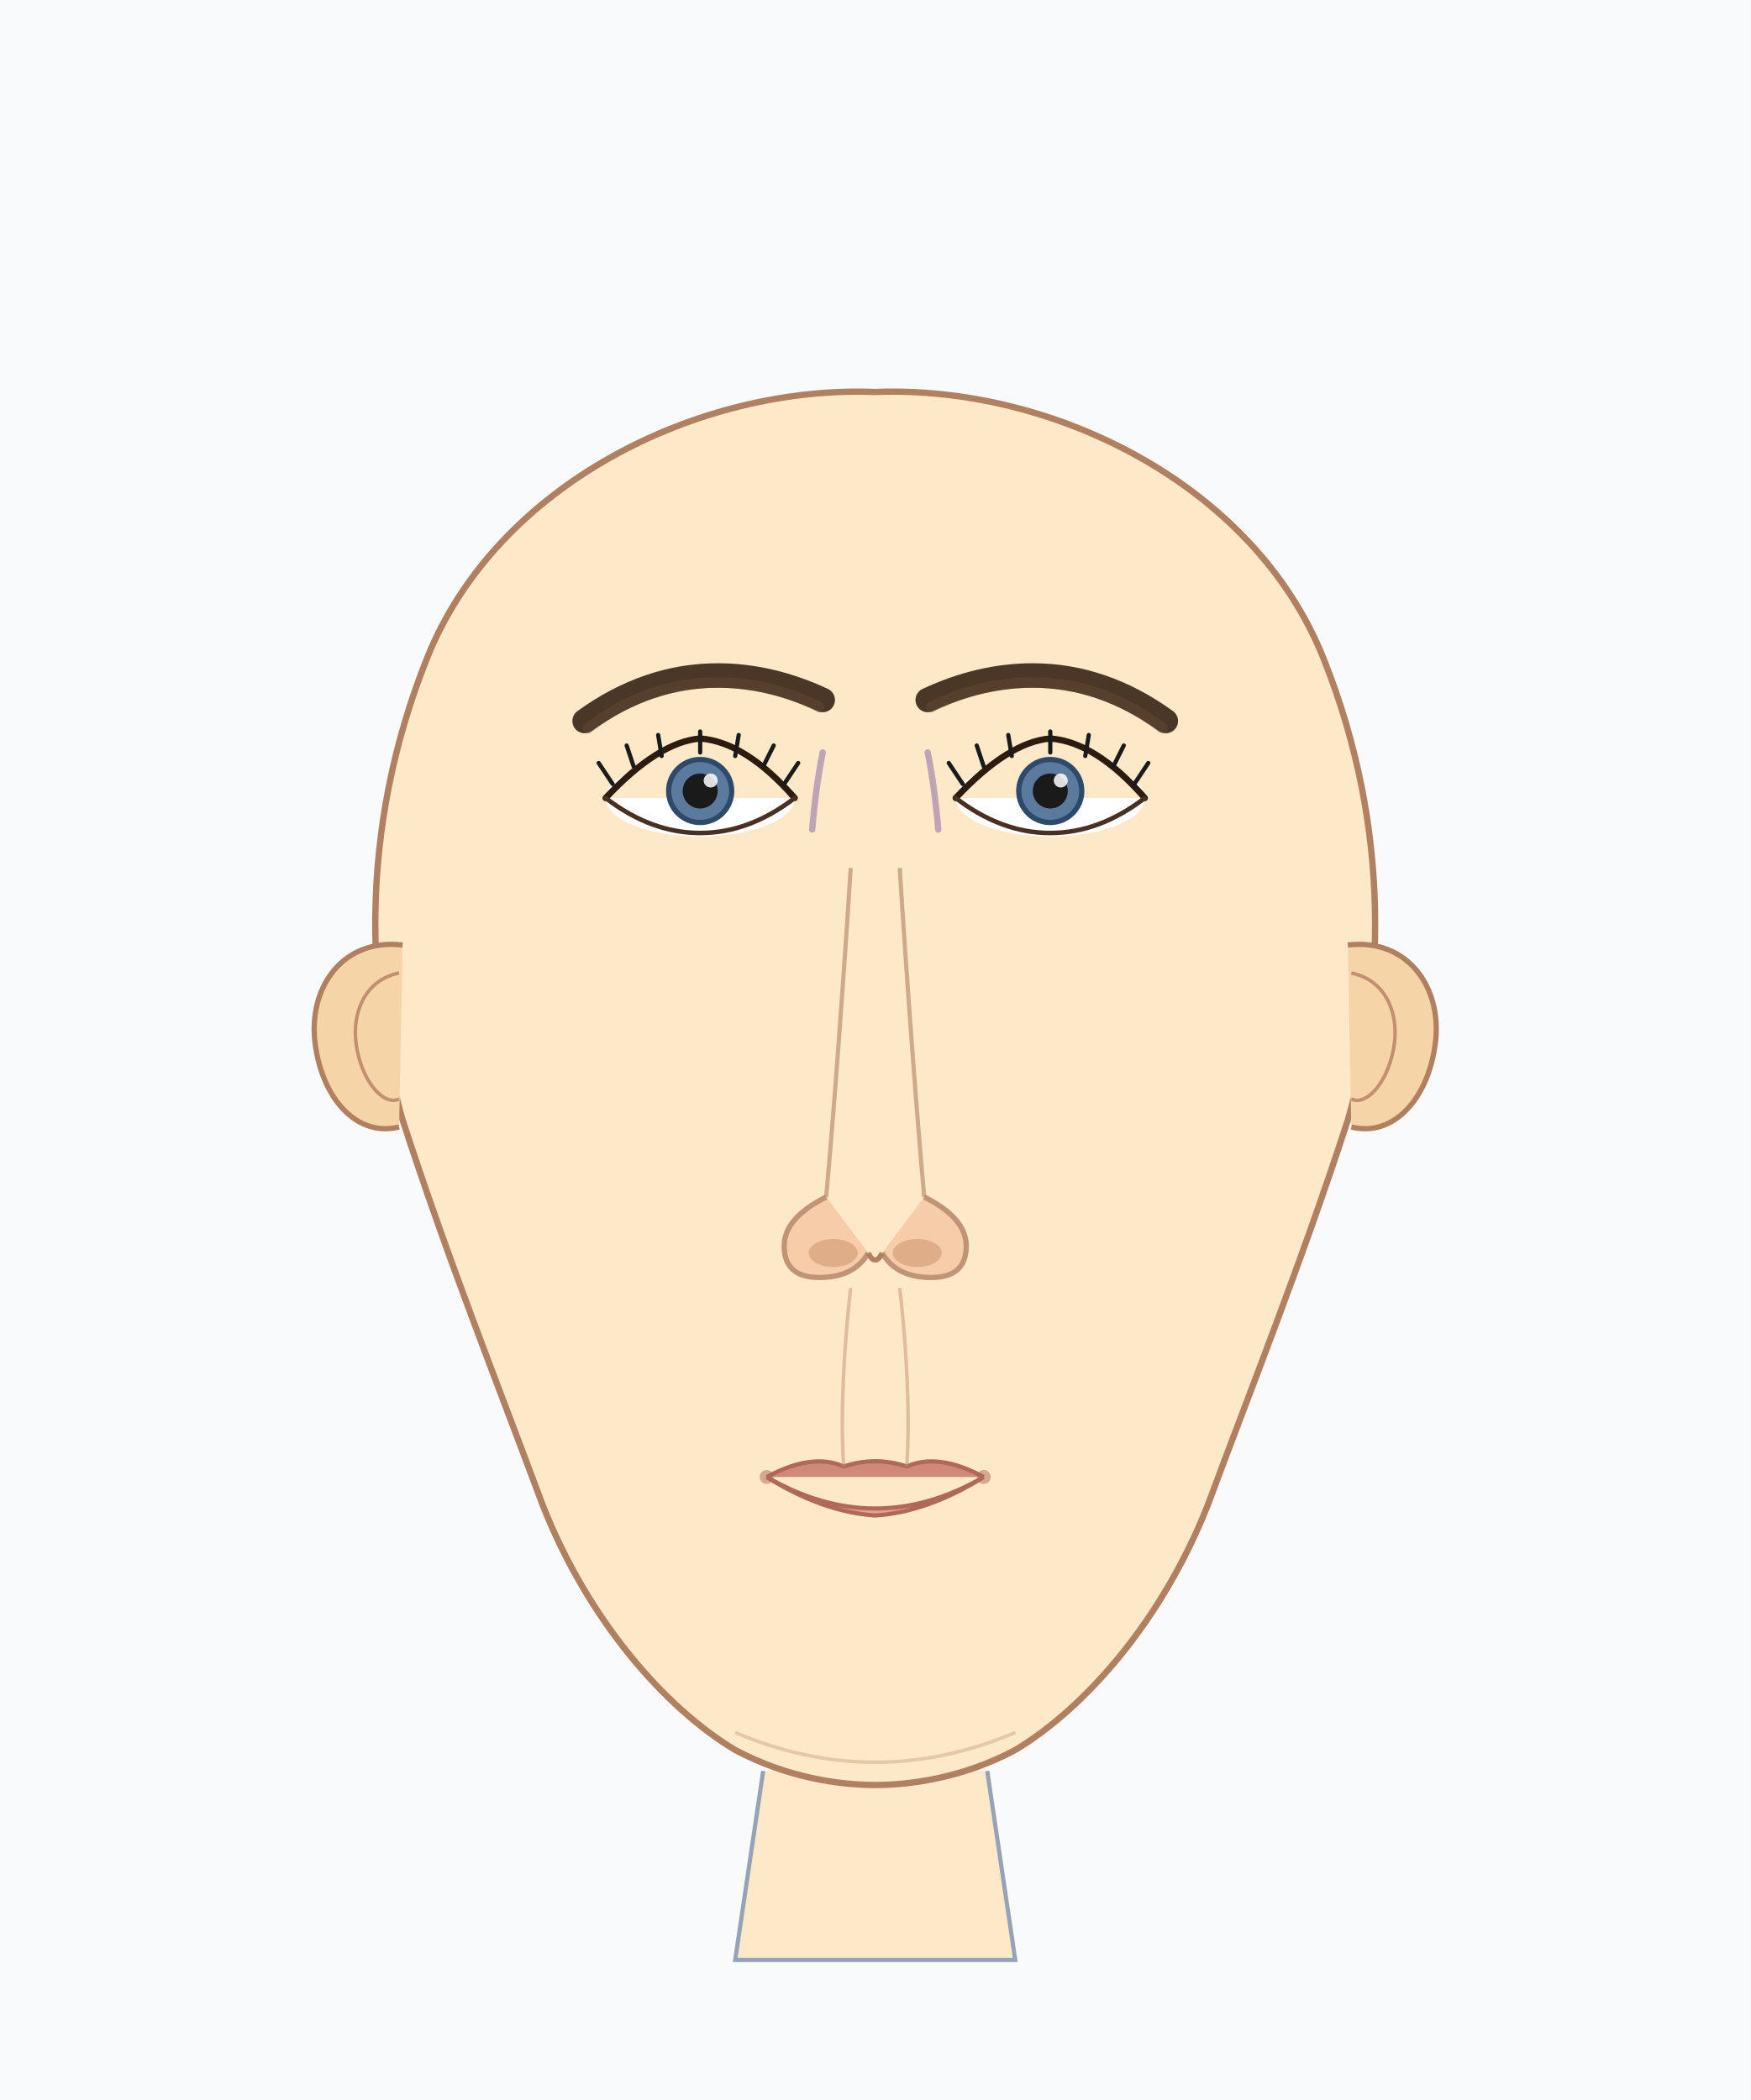
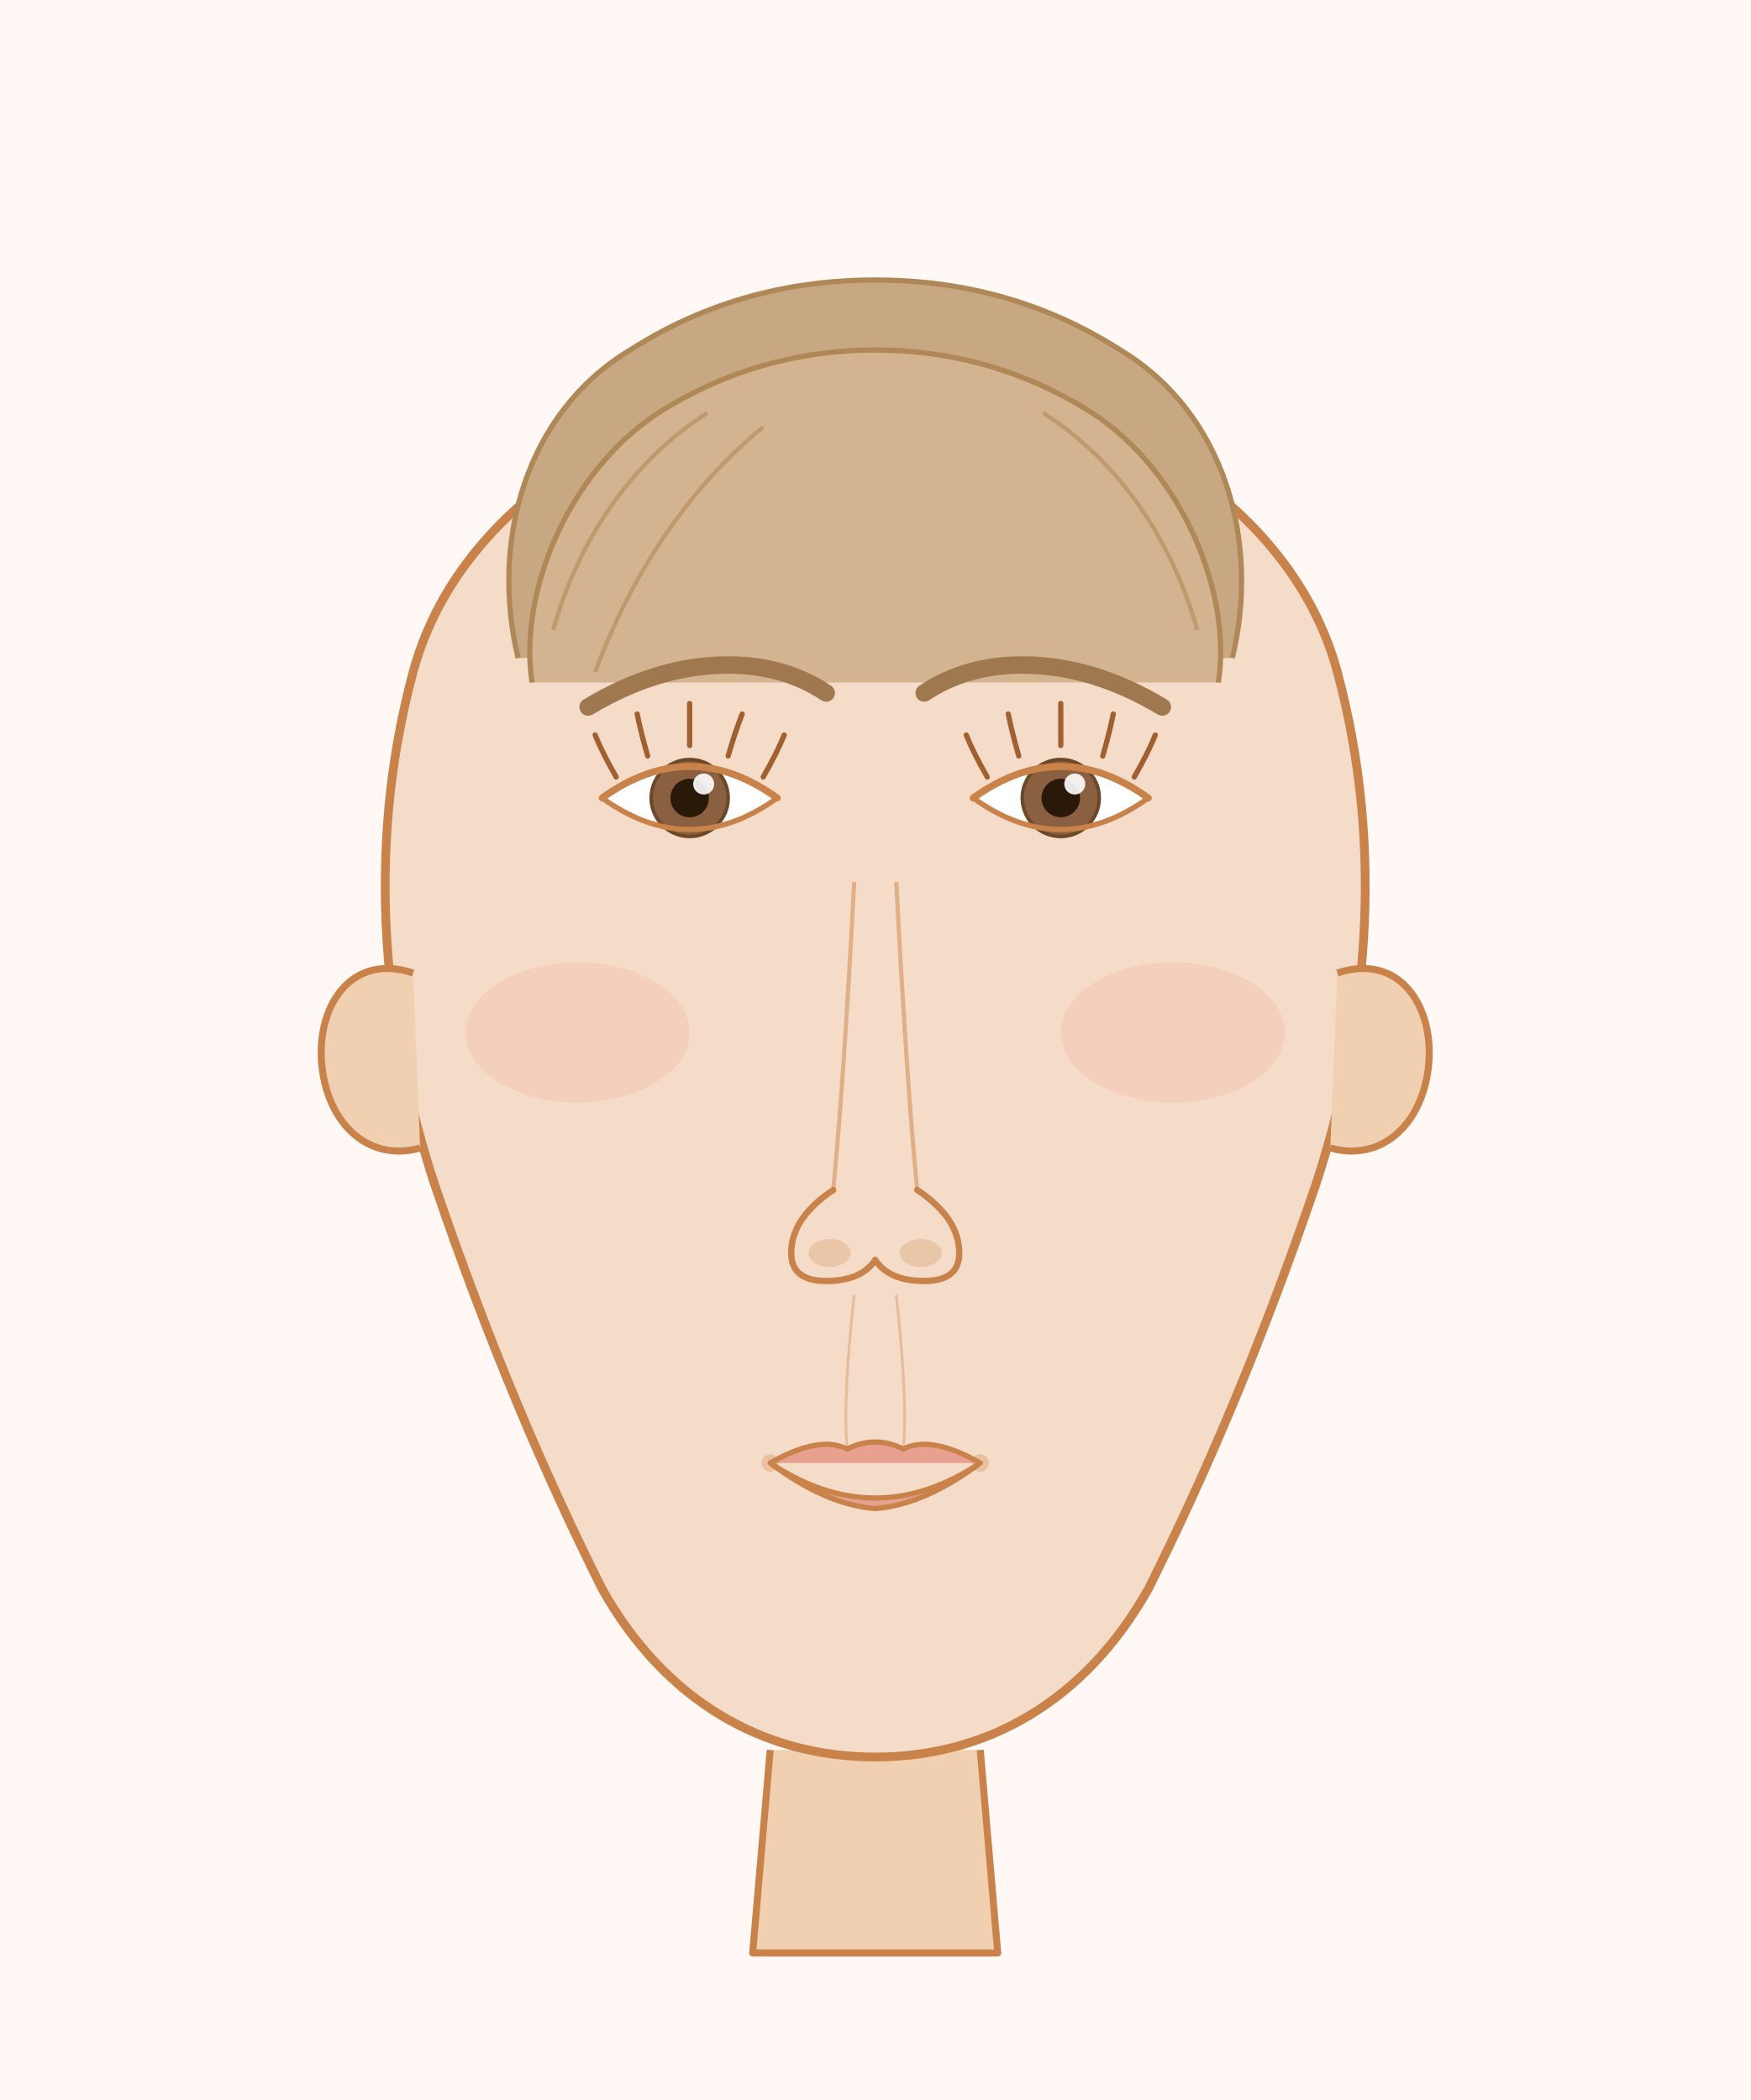
- <svg xmlns="http://www.w3.org/2000/svg" viewBox="0 0 500 600" width="500" height="600" fill="none">
-   <rect width="500" height="600" fill="#f8fafc" />
-   <path d="M 218 506 L 210 560 L 290 560 L 282 506" fill="#fde8c8" stroke="#94a3b8" stroke-width="1.2" />
-   <path d="       M 250 112       C 300 110, 358 138, 378 188       C 398 238, 395 285, 385 320       C 372 360, 358 395, 345 430       C 332 463, 310 488, 290 500       C 275 508, 260 510, 250 510       C 240 510, 225 508, 210 500       C 190 488, 168 463, 155 430       C 142 395, 128 360, 115 320       C 105 285, 102 238, 122 188       C 142 138, 200 110, 250 112       Z     " fill="#fde8c8" stroke="#b08060" stroke-width="1.8" />
-   <path d="M 115 270 C 98 268, 88 282, 90 298 C 92 314, 102 325, 114 322" stroke="#b08060" stroke-width="1.5" fill="#f5d5a8" />
-   <path d="M 114 278 C 104 280, 100 290, 102 300 C 104 310, 110 316, 114 314" stroke="#c09070" stroke-width="1" fill="none" />
-   <path d="M 385 270 C 402 268, 412 282, 410 298 C 408 314, 398 325, 386 322" stroke="#b08060" stroke-width="1.5" fill="#f5d5a8" />
-   <path d="M 386 278 C 396 280, 400 290, 398 300 C 396 310, 390 316, 386 314" stroke="#c09070" stroke-width="1" fill="none" />
-   <path d="M 167 206 Q 185 193 205 193 Q 220 193 235 200" stroke="#4a3728" stroke-width="7" stroke-linecap="round" fill="none" />
-   <path d="M 168 208 Q 185 195 205 195 Q 220 195 234 202" stroke="#6b4c38" stroke-width="3" stroke-linecap="round" fill="none" opacity="0.4" />
-   <path d="M 265 200 Q 280 193 295 193 Q 315 193 333 206" stroke="#4a3728" stroke-width="7" stroke-linecap="round" fill="none" />
-   <path d="M 266 202 Q 280 195 295 195 Q 315 195 332 208" stroke="#6b4c38" stroke-width="3" stroke-linecap="round" fill="none" opacity="0.4" />
-   <ellipse cx="200" cy="228" rx="27" ry="11" fill="white" stroke="none" />
-   <path d="M 173 228 Q 188 212 200 211 Q 213 212 227 228" fill="#fde8c8" stroke="#2d1b0e" stroke-width="1.8" stroke-linecap="round" />
-   <path d="M 173 228 Q 186 238 200 238 Q 214 238 227 228" fill="none" stroke="#4a3020" stroke-width="1.3" stroke-linecap="round" />
-   <circle cx="200" cy="226" r="9" fill="#5c7a9e" />
-   <circle cx="200" cy="226" r="9" fill="none" stroke="#2d4a6a" stroke-width="1.5" />
-   <circle cx="200" cy="226" r="5" fill="#1a1a1a" />
-   <circle cx="203" cy="223" r="2" fill="white" opacity="0.85" />
-   <path d="M 175 224 L 171 218" stroke="#1a1a1a" stroke-width="1.2" stroke-linecap="round" />
-   <path d="M 181 219 L 179 213" stroke="#1a1a1a" stroke-width="1.2" stroke-linecap="round" />
-   <path d="M 189 216 L 188 210" stroke="#1a1a1a" stroke-width="1.2" stroke-linecap="round" />
-   <path d="M 200 215 L 200 209" stroke="#1a1a1a" stroke-width="1.2" stroke-linecap="round" />
-   <path d="M 210 216 L 211 210" stroke="#1a1a1a" stroke-width="1.2" stroke-linecap="round" />
-   <path d="M 218 219 L 221 213" stroke="#1a1a1a" stroke-width="1.2" stroke-linecap="round" />
-   <path d="M 224 224 L 228 218" stroke="#1a1a1a" stroke-width="1.2" stroke-linecap="round" />
-   <ellipse cx="300" cy="228" rx="27" ry="11" fill="white" stroke="none" />
-   <path d="M 273 228 Q 288 212 300 211 Q 313 212 327 228" fill="#fde8c8" stroke="#2d1b0e" stroke-width="1.8" stroke-linecap="round" />
-   <path d="M 273 228 Q 286 238 300 238 Q 314 238 327 228" fill="none" stroke="#4a3020" stroke-width="1.3" stroke-linecap="round" />
-   <circle cx="300" cy="226" r="9" fill="#5c7a9e" />
-   <circle cx="300" cy="226" r="9" fill="none" stroke="#2d4a6a" stroke-width="1.5" />
-   <circle cx="300" cy="226" r="5" fill="#1a1a1a" />
-   <circle cx="303" cy="223" r="2" fill="white" opacity="0.85" />
-   <path d="M 275 224 L 271 218" stroke="#1a1a1a" stroke-width="1.2" stroke-linecap="round" />
-   <path d="M 281 219 L 279 213" stroke="#1a1a1a" stroke-width="1.2" stroke-linecap="round" />
-   <path d="M 289 216 L 288 210" stroke="#1a1a1a" stroke-width="1.2" stroke-linecap="round" />
-   <path d="M 300 215 L 300 209" stroke="#1a1a1a" stroke-width="1.2" stroke-linecap="round" />
-   <path d="M 310 216 L 311 210" stroke="#1a1a1a" stroke-width="1.2" stroke-linecap="round" />
-   <path d="M 318 219 L 321 213" stroke="#1a1a1a" stroke-width="1.2" stroke-linecap="round" />
-   <path d="M 324 224 L 328 218" stroke="#1a1a1a" stroke-width="1.2" stroke-linecap="round" />
-   <path d="M 243 248 C 241 280, 238 320, 236 342" stroke="#b08060" stroke-width="1.2" fill="none" opacity="0.6" />
-   <path d="M 257 248 C 259 280, 262 320, 264 342" stroke="#b08060" stroke-width="1.2" fill="none" opacity="0.6" />
-   <path d="M 236 342 Q 224 348, 224 356 Q 224 365, 234 365 Q 244 365, 248 358" stroke="#b08060" stroke-width="1.5" fill="#f5c5a0" opacity="0.8" />
-   <path d="M 264 342 Q 276 348, 276 356 Q 276 365, 266 365 Q 256 365, 252 358" stroke="#b08060" stroke-width="1.5" fill="#f5c5a0" opacity="0.8" />
-   <path d="M 248 358 Q 250 362, 252 358" stroke="#b08060" stroke-width="1.5" fill="none" />
-   <ellipse cx="238" cy="358" rx="7" ry="4" fill="#c8906a" opacity="0.5" />
-   <ellipse cx="262" cy="358" rx="7" ry="4" fill="#c8906a" opacity="0.5" />
-   <path d="M 219 422 Q 250 440 281 422 Q 265 432 250 433 Q 235 432 219 422 Z" fill="#e8a090" stroke="#b06858" stroke-width="1.2" />
-   <path d="M 219 422 Q 232 415 241 419 Q 250 416 259 419 Q 268 415 281 422" fill="#d08878" stroke="#b06858" stroke-width="1.2" stroke-linejoin="round" />
-   <circle cx="219" cy="422" r="2" fill="#b06858" opacity="0.5" />
-   <circle cx="281" cy="422" r="2" fill="#b06858" opacity="0.5" />
-   <path d="M 243 368 C 241 385, 240 405, 241 419" stroke="#c09070" stroke-width="1" fill="none" opacity="0.5" />
-   <path d="M 257 368 C 259 385, 260 405, 259 419" stroke="#c09070" stroke-width="1" fill="none" opacity="0.5" />
-   <path d="M 210 495 Q 250 512 290 495" stroke="#c09878" stroke-width="1" fill="none" opacity="0.4" />
-   <g id="wrinkle-glabellar" opacity="0.5">
-     <path d="M 235 215 Q 233 225 232 237" stroke="#8060a0" stroke-width="1.8" fill="none" stroke-linecap="round" />
-     <path d="M 265 215 Q 267 225 268 237" stroke="#8060a0" stroke-width="1.8" fill="none" stroke-linecap="round" />
-   </g>
+ <svg xmlns="http://www.w3.org/2000/svg" viewBox="0 0 500 600" width="500" height="600">
+   <rect width="500" height="600" fill="#fff8f4" />
+   <path d="M 220 500 L 215 558 L 285 558 L 280 500" fill="#f0d0b0" stroke="#c8824a" stroke-width="2" stroke-linejoin="round" />
+   <path d="       M 250 108       C 308 108, 368 140, 382 192       C 396 244, 390 295, 376 338       C 360 385, 344 422, 328 454       C 310 486, 282 502, 250 502       C 218 502, 190 486, 172 454       C 156 422, 140 385, 124 338       C 110 295, 104 244, 118 192       C 132 140, 192 108, 250 108       Z     " fill="#f5dcc8" stroke="#c8824a" stroke-width="2.5" />
+   <path d="M 118 278 C 100 272, 90 288, 92 305 C 94 322, 106 332, 120 328" fill="#f0d0b0" stroke="#c8824a" stroke-width="2" fill-opacity="1" />
+   <path d="M 382 278 C 400 272, 410 288, 408 305 C 406 322, 394 332, 380 328" fill="#f0d0b0" stroke="#c8824a" stroke-width="2" />
+   <path d="       M 148 188       C 140 155, 150 118, 180 100       C 205 84, 230 80, 250 80       C 270 80, 295 84, 320 100       C 350 118, 360 155, 352 188     " fill="#c8a882" stroke="#b08858" stroke-width="1.5" />
+   <path d="       M 152 195       C 148 170, 162 135, 188 118       C 210 104, 232 100, 250 100       C 268 100, 290 104, 312 118       C 338 135, 352 170, 348 195     " fill="#d4b490" stroke="#b08858" stroke-width="1.5" />
+   <path d="M 158 180 C 165 155, 180 132, 202 118" fill="none" stroke="#b08858" stroke-width="1.2" opacity="0.6" />
+   <path d="M 170 192 C 180 165, 196 140, 218 122" fill="none" stroke="#b08858" stroke-width="1.2" opacity="0.6" />
+   <path d="M 342 180 C 335 155, 320 132, 298 118" fill="none" stroke="#b08858" stroke-width="1.2" opacity="0.6" />
+   <path d="M 168 202 Q 188 190, 208 190 Q 224 190, 236 198" stroke="#a07850" stroke-width="5" stroke-linecap="round" fill="none" />
+   <path d="M 264 198 Q 276 190, 292 190 Q 312 190, 332 202" stroke="#a07850" stroke-width="5" stroke-linecap="round" fill="none" />
+   <path d="M 172 228 Q 197 212, 222 228 Q 197 244, 172 228 Z" fill="white" />
+   <circle cx="197" cy="228" r="11" fill="#8b6040" />
+   <circle cx="197" cy="228" r="11" fill="none" stroke="#6b4828" stroke-width="1" />
+   <circle cx="197" cy="228" r="5.5" fill="#2a1808" />
+   <circle cx="201" cy="224" r="3" fill="white" opacity="0.9" />
+   <path d="M 172 228 Q 197 210, 222 228" fill="none" stroke="#c8824a" stroke-width="2" stroke-linecap="round" />
+   <path d="M 172 228 Q 197 246, 222 228" fill="none" stroke="#c8824a" stroke-width="1.5" stroke-linecap="round" />
+   <path d="M 176 222 Q 172 215, 170 210" stroke="#a06030" stroke-width="1.5" fill="none" stroke-linecap="round" />
+   <path d="M 185 216 Q 183 209, 182 204" stroke="#a06030" stroke-width="1.5" fill="none" stroke-linecap="round" />
+   <path d="M 197 213 Q 197 206, 197 201" stroke="#a06030" stroke-width="1.5" fill="none" stroke-linecap="round" />
+   <path d="M 208 216 Q 210 209, 212 204" stroke="#a06030" stroke-width="1.5" fill="none" stroke-linecap="round" />
+   <path d="M 218 222 Q 222 215, 224 210" stroke="#a06030" stroke-width="1.5" fill="none" stroke-linecap="round" />
+   <path d="M 278 228 Q 303 212, 328 228 Q 303 244, 278 228 Z" fill="white" />
+   <circle cx="303" cy="228" r="11" fill="#8b6040" />
+   <circle cx="303" cy="228" r="11" fill="none" stroke="#6b4828" stroke-width="1" />
+   <circle cx="303" cy="228" r="5.5" fill="#2a1808" />
+   <circle cx="307" cy="224" r="3" fill="white" opacity="0.9" />
+   <path d="M 278 228 Q 303 210, 328 228" fill="none" stroke="#c8824a" stroke-width="2" stroke-linecap="round" />
+   <path d="M 278 228 Q 303 246, 328 228" fill="none" stroke="#c8824a" stroke-width="1.5" stroke-linecap="round" />
+   <path d="M 282 222 Q 278 215, 276 210" stroke="#a06030" stroke-width="1.5" fill="none" stroke-linecap="round" />
+   <path d="M 291 216 Q 289 209, 288 204" stroke="#a06030" stroke-width="1.5" fill="none" stroke-linecap="round" />
+   <path d="M 303 213 Q 303 206, 303 201" stroke="#a06030" stroke-width="1.5" fill="none" stroke-linecap="round" />
+   <path d="M 315 216 Q 317 209, 318 204" stroke="#a06030" stroke-width="1.5" fill="none" stroke-linecap="round" />
+   <path d="M 324 222 Q 328 215, 330 210" stroke="#a06030" stroke-width="1.5" fill="none" stroke-linecap="round" />
+   <ellipse cx="165" cy="295" rx="32" ry="20" fill="#f0a090" opacity="0.22" />
+   <ellipse cx="335" cy="295" rx="32" ry="20" fill="#f0a090" opacity="0.22" />
+   <path d="M 244 252 C 242 290, 240 320, 238 340" stroke="#c8824a" stroke-width="1.2" fill="none" opacity="0.5" />
+   <path d="M 256 252 C 258 290, 260 320, 262 340" stroke="#c8824a" stroke-width="1.2" fill="none" opacity="0.5" />
+   <path d="M 238 340 Q 226 348, 226 358 Q 226 366, 236 366 Q 246 366, 250 360" fill="none" stroke="#c8824a" stroke-width="1.8" stroke-linecap="round" />
+   <path d="M 262 340 Q 274 348, 274 358 Q 274 366, 264 366 Q 254 366, 250 360" fill="none" stroke="#c8824a" stroke-width="1.8" stroke-linecap="round" />
+   <ellipse cx="237" cy="358" rx="6" ry="4" fill="#c8824a" opacity="0.25" />
+   <ellipse cx="263" cy="358" rx="6" ry="4" fill="#c8824a" opacity="0.25" />
+   <path d="M 220 418 Q 250 438, 280 418 Q 264 430, 250 431 Q 236 430, 220 418 Z" fill="#e8a090" stroke="#c8824a" stroke-width="1.5" stroke-linejoin="round" />
+   <path d="M 220 418 Q 234 410, 242 414 Q 250 410, 258 414 Q 266 410, 280 418" fill="#e8a090" stroke="#c8824a" stroke-width="1.5" stroke-linejoin="round" />
+   <circle cx="220" cy="418" r="2.5" fill="#c8824a" opacity="0.3" />
+   <circle cx="280" cy="418" r="2.5" fill="#c8824a" opacity="0.3" />
+   <path d="M 244 370 C 242 388, 241 404, 242 414" stroke="#c8824a" stroke-width="0.8" fill="none" opacity="0.35" />
+   <path d="M 256 370 C 258 388, 259 404, 258 414" stroke="#c8824a" stroke-width="0.8" fill="none" opacity="0.35" />
  <g class="anatomy-guides" opacity="0">
-     <ellipse cx="200" cy="232" rx="36" ry="22" fill="none" stroke="#60a0e0" stroke-width="1" stroke-dasharray="3,3" opacity="0.7" />
-     <ellipse cx="300" cy="232" rx="36" ry="22" fill="none" stroke="#60a0e0" stroke-width="1" stroke-dasharray="3,3" opacity="0.7" />
-     <line x1="235" y1="240" x2="265" y2="240" stroke="#dc2626" stroke-width="1.5" stroke-dasharray="2,2" />
-     <text x="268" y="243" font-size="8" fill="#dc2626" font-family="sans-serif">1cm</text>
-     <line x1="170" y1="240" x2="200" y2="240" stroke="#f59e0b" stroke-width="1" stroke-dasharray="2,2" />
-     <line x1="300" y1="240" x2="330" y2="240" stroke="#f59e0b" stroke-width="1" stroke-dasharray="2,2" />
-     <line x1="250" y1="248" x2="250" y2="365" stroke="#94a3b8" stroke-width="0.8" stroke-dasharray="2,4" opacity="0.5" />
-     <circle cx="155" cy="462" r="4" fill="none" stroke="#94a3b8" stroke-width="1" stroke-dasharray="2,2" />
-     <circle cx="345" cy="462" r="4" fill="none" stroke="#94a3b8" stroke-width="1" stroke-dasharray="2,2" />
+     <ellipse cx="197" cy="234" rx="34" ry="20" fill="none" stroke="#3b82f6" stroke-width="1" stroke-dasharray="3,3" />
+     <ellipse cx="303" cy="234" rx="34" ry="20" fill="none" stroke="#3b82f6" stroke-width="1" stroke-dasharray="3,3" />
+     <line x1="236" y1="242" x2="264" y2="242" stroke="#ef4444" stroke-width="1.5" stroke-dasharray="2,2" />
+     <text x="267" y="245" font-size="8" fill="#ef4444" font-family="sans-serif">FDA禁忌</text>
  </g>
</svg>
